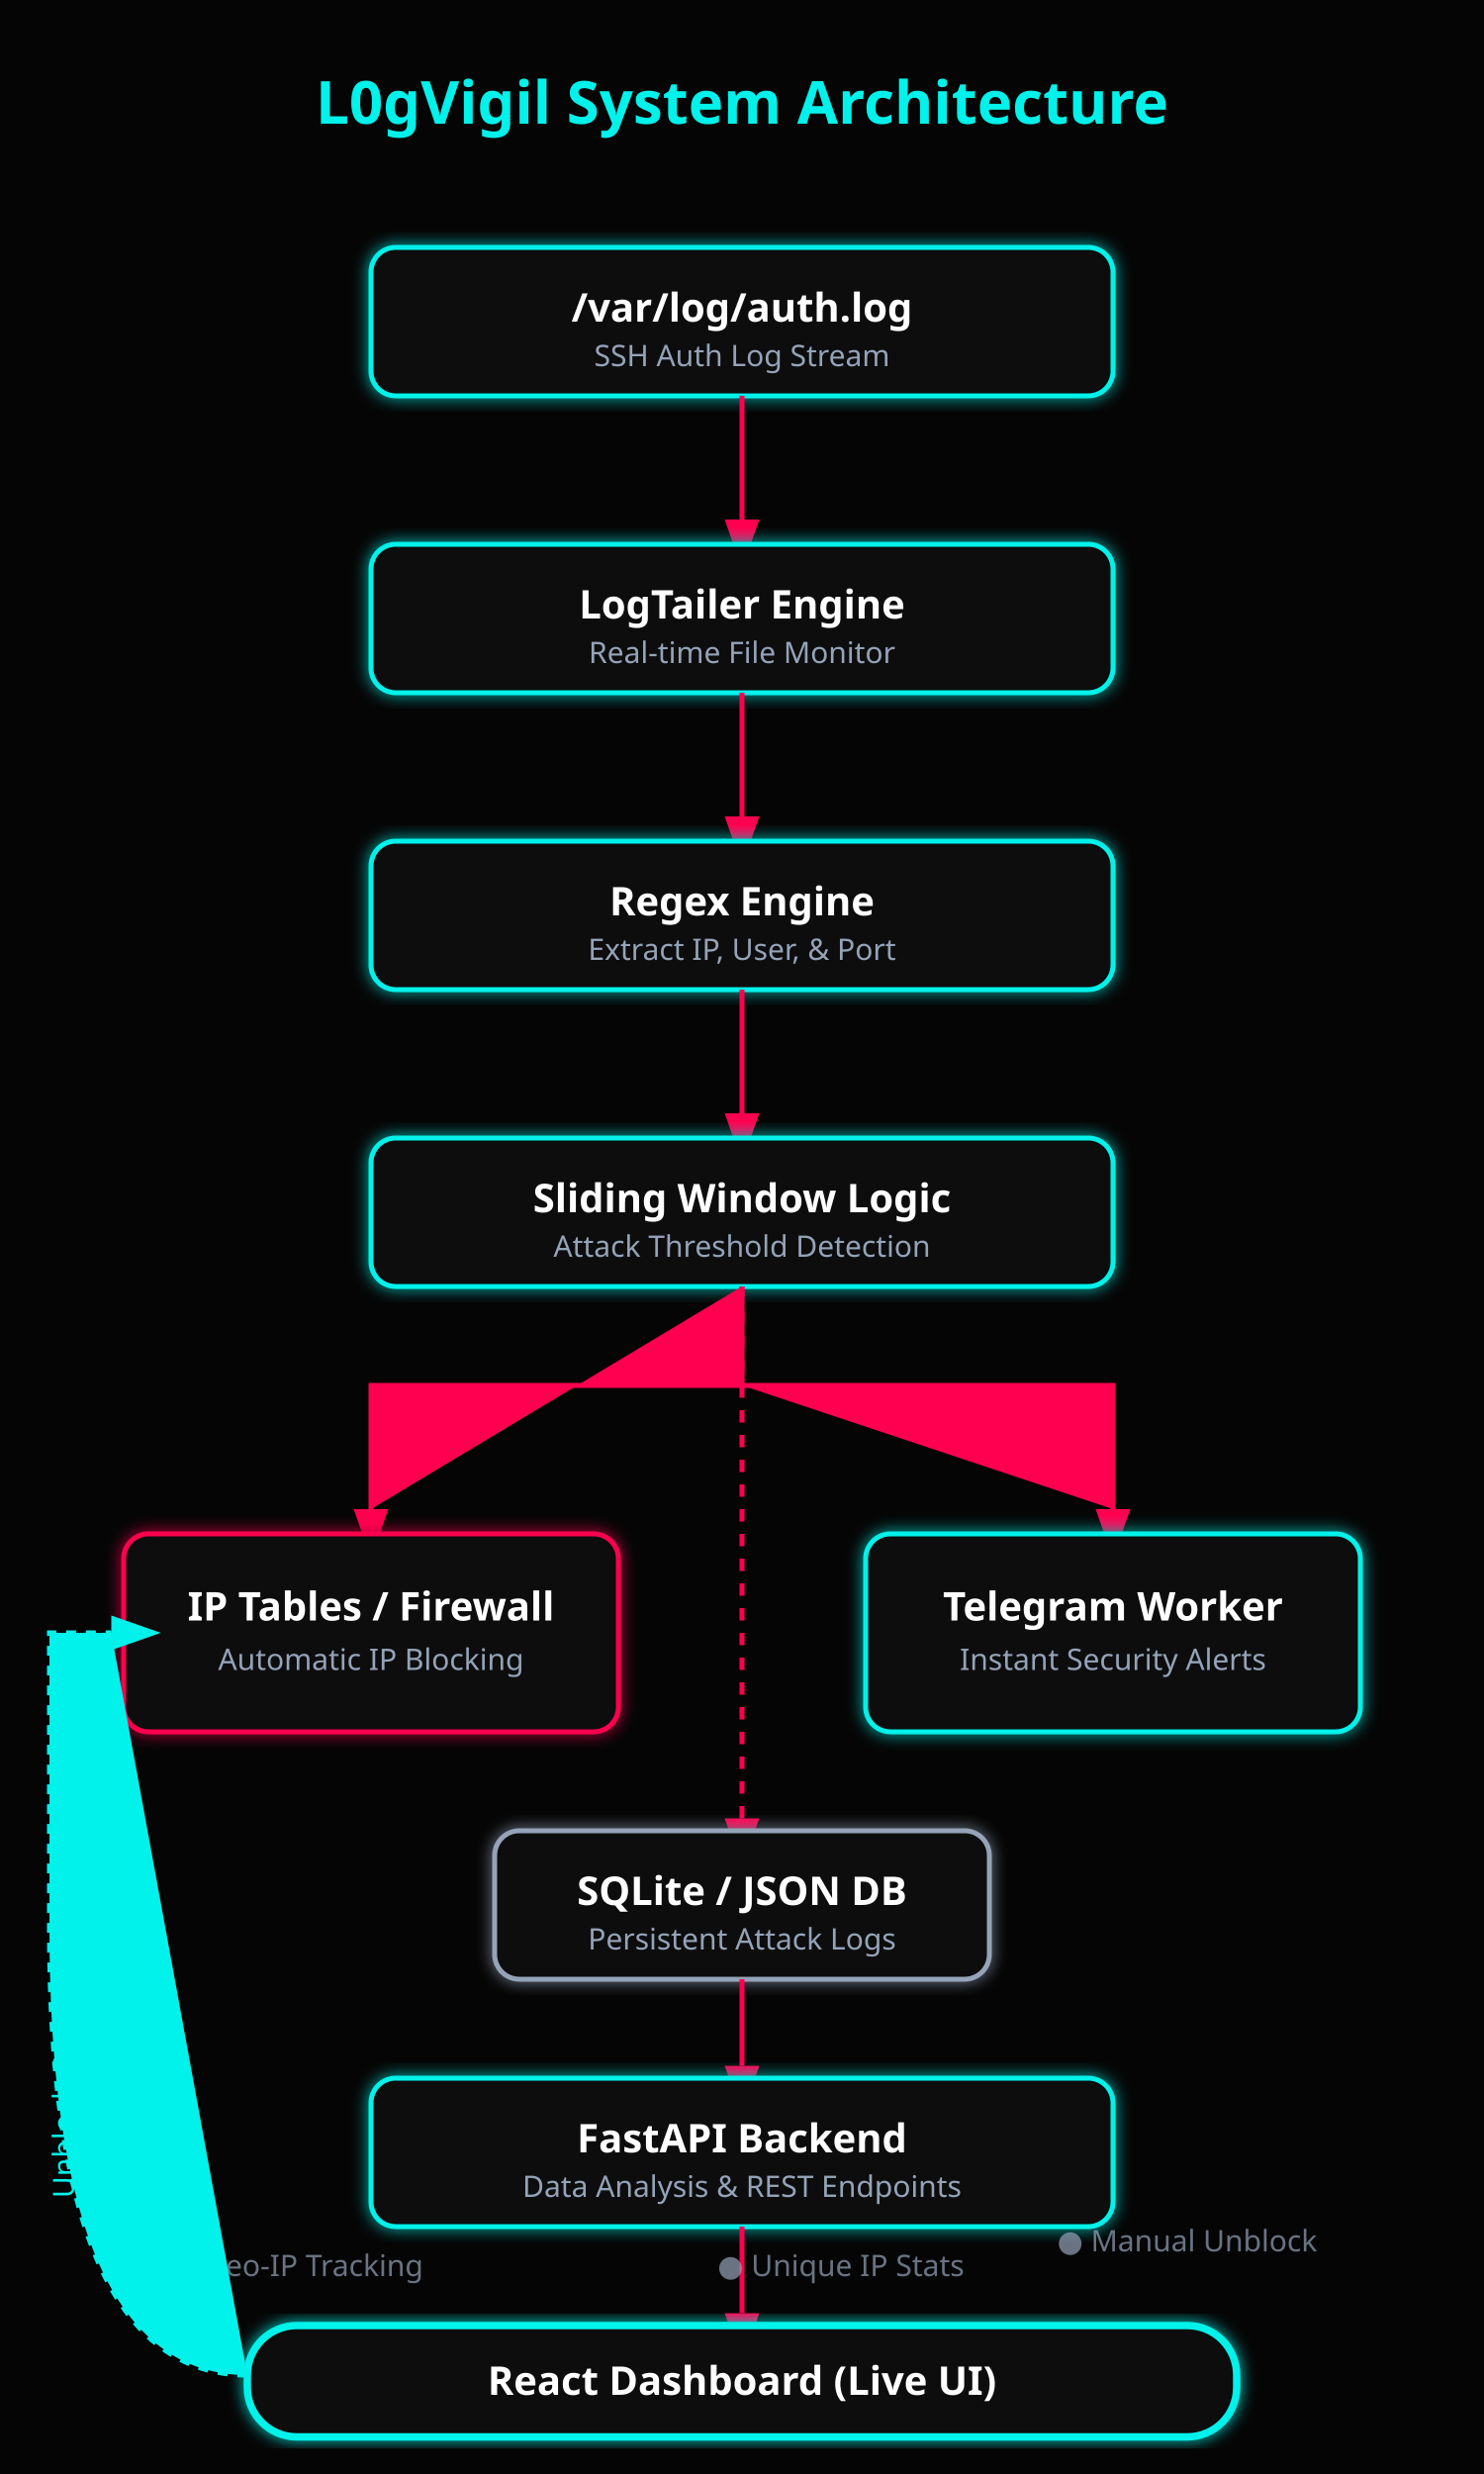
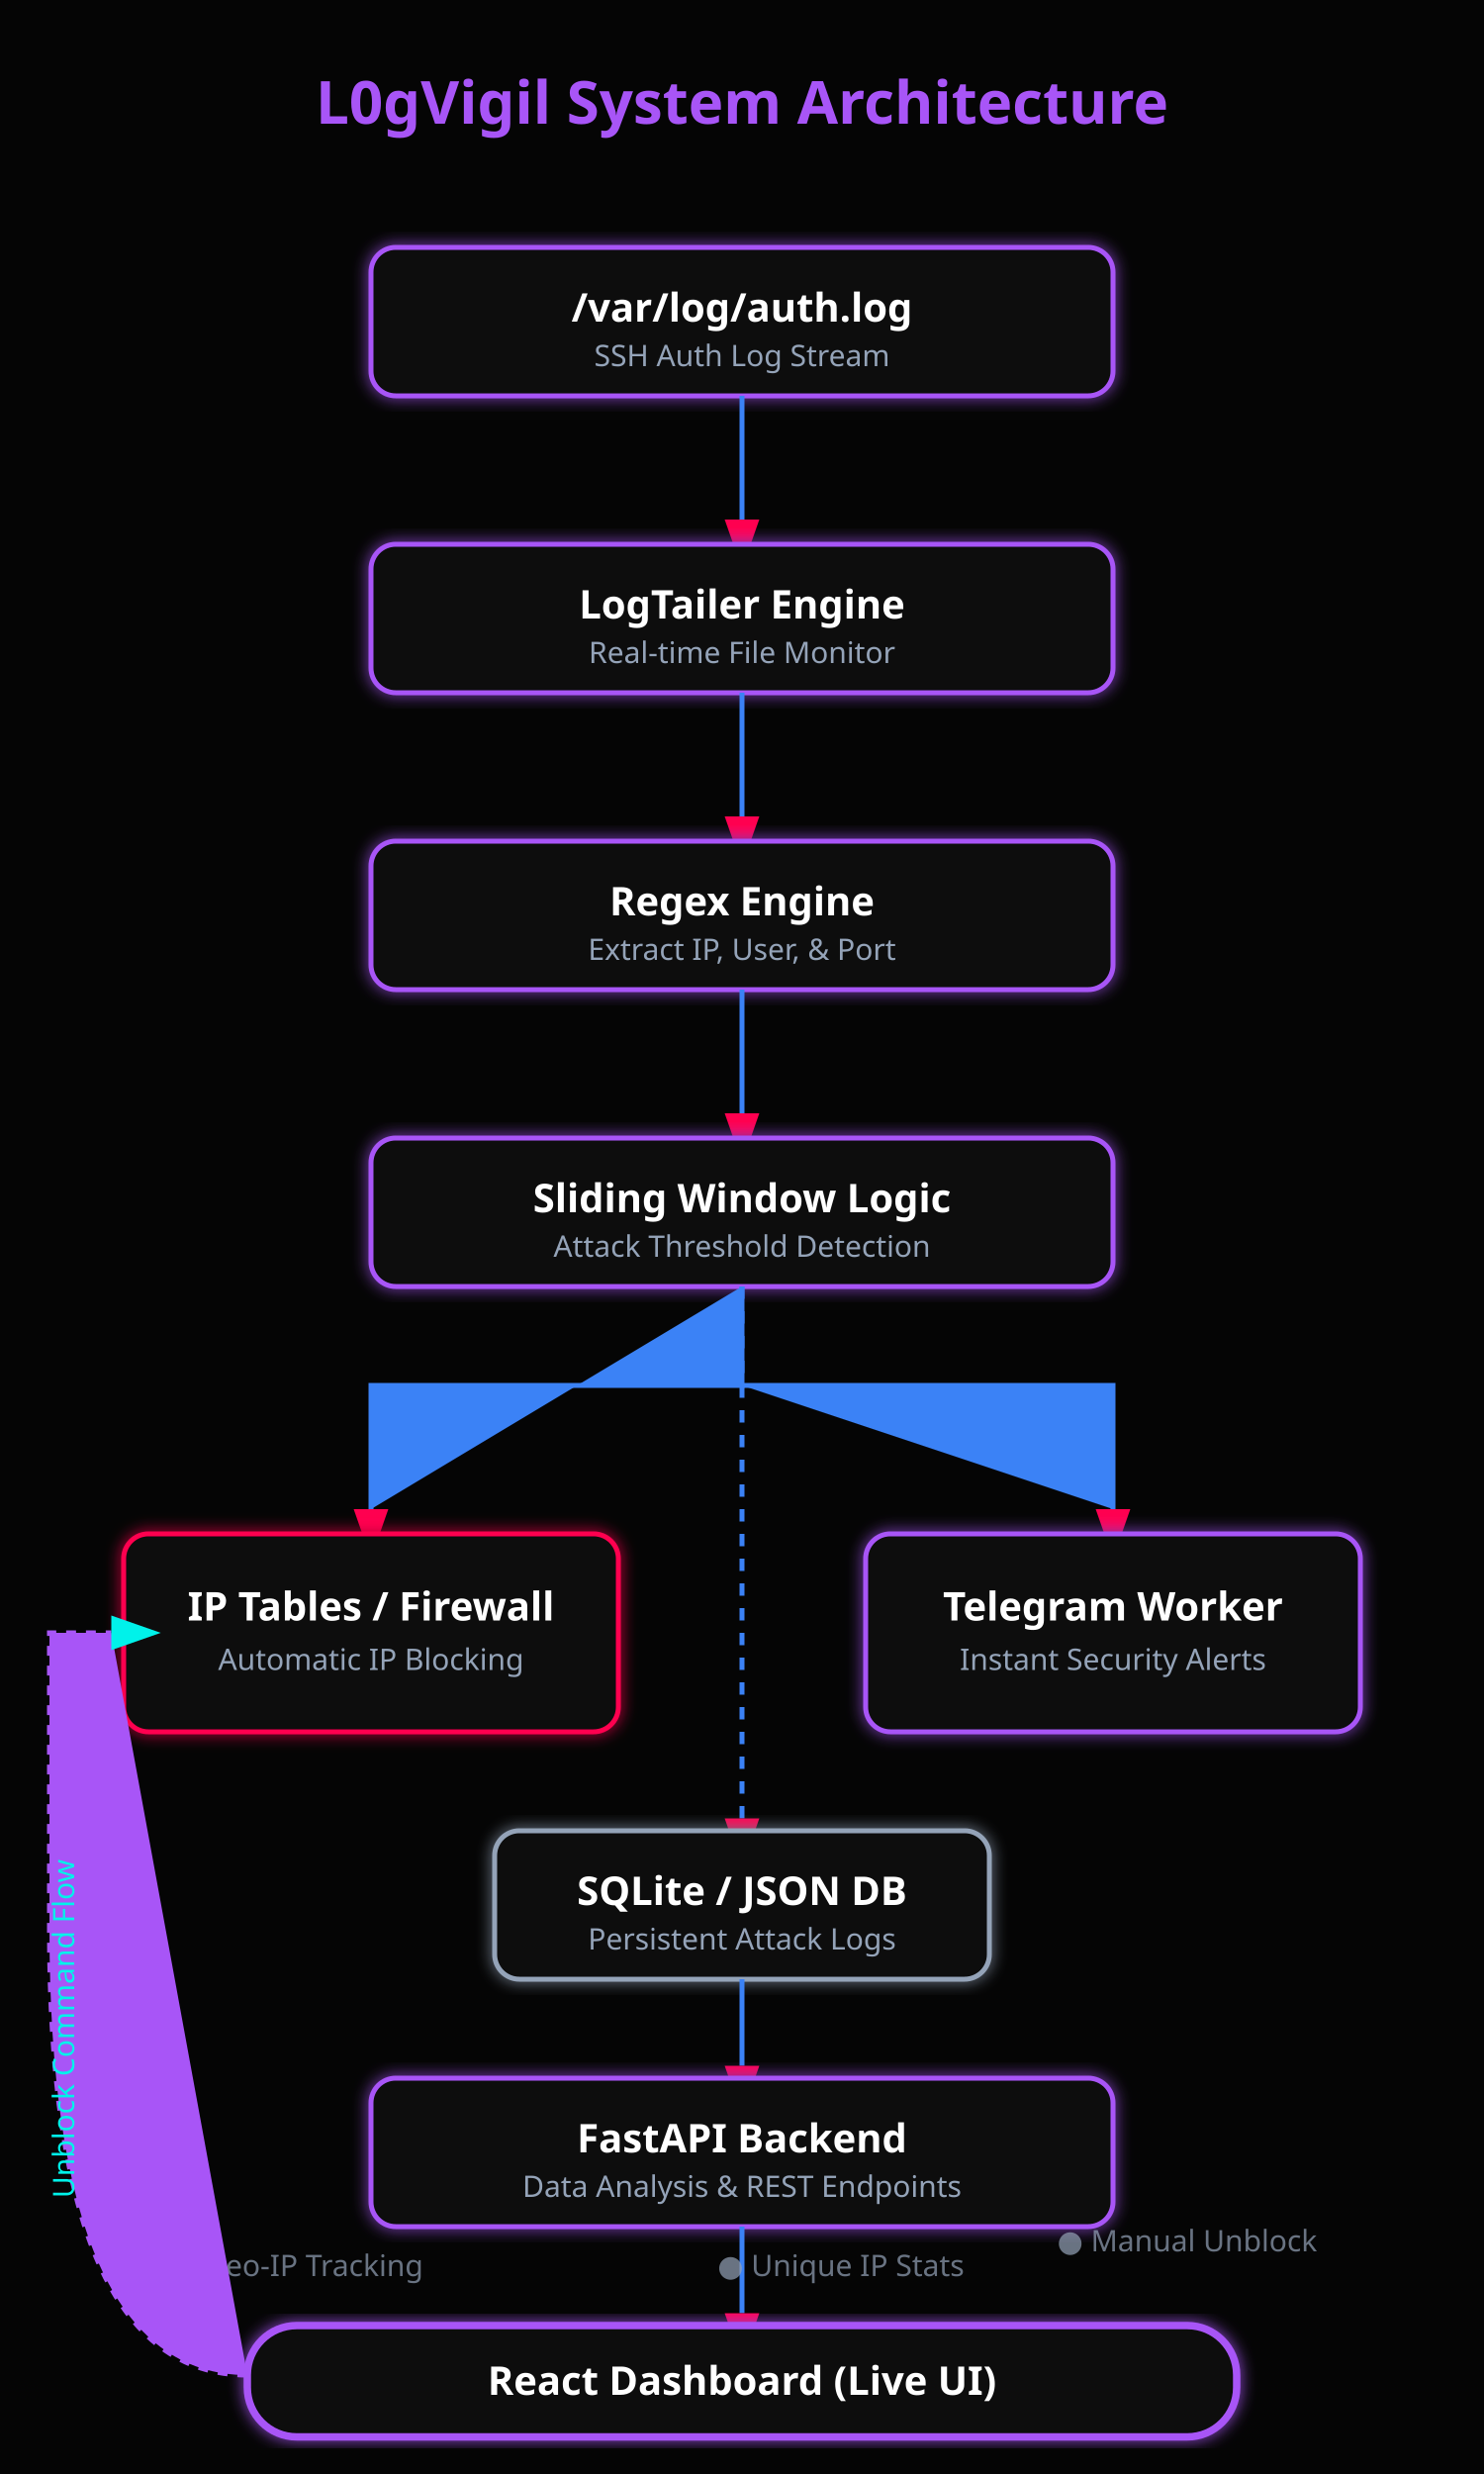
<svg xmlns="http://www.w3.org/2000/svg" width="600" height="1000" viewBox="0 0 600 1000">
  <defs>
    <style>
-       .box { fill: #0a0a0a; stroke: #00f2ea; stroke-width: 2; filter: url(#glow); }
+       .box { fill: #0a0a0a; stroke: #a855f7; stroke-width: 2; filter: url(#glow); }
      .text { fill: #ffffff; font-family: 'Poppins', sans-serif; font-size: 16px; font-weight: 600; text-anchor: middle; }
      .sub-text { fill: #94a3b8; font-size: 12px; font-family: 'Poppins', sans-serif; text-anchor: middle; }
-       .arrow { stroke: #ff0050; stroke-width: 2; fill: #ff0050; }
-       .arrow-reverse { stroke: #00f2ea; stroke-width: 2; fill: #00f2ea; stroke-dasharray: 4; }
-       .title { fill: #00f2ea; font-family: 'Outfit', sans-serif; font-size: 24px; font-weight: 700; text-anchor: middle; }
+       .arrow { stroke: #3b82f6; stroke-width: 2; fill: #3b82f6; }
+       .arrow-reverse { stroke: #a855f7; stroke-width: 2; fill: #a855f7; stroke-dasharray: 4; }
+       .title { fill: #a855f7; font-family: 'Outfit', sans-serif; font-size: 24px; font-weight: 700; text-anchor: middle; }
    </style>
    <filter id="glow">
      <feGaussianBlur stdDeviation="3" result="coloredBlur" />
      <feMerge>
        <feMergeNode in="coloredBlur" />
        <feMergeNode in="SourceGraphic" />
      </feMerge>
    </filter>
    <marker id="arrowhead" markerWidth="10" markerHeight="7" refX="0" refY="3.5" orient="auto">
      <polygon points="0 0, 10 3.5, 0 7" fill="#ff0050" />
    </marker>
    <marker id="arrowhead-cyan" markerWidth="10" markerHeight="7" refX="0" refY="3.5" orient="auto">
      <polygon points="0 0, 10 3.5, 0 7" fill="#00f2ea" />
    </marker>
  </defs>
  <rect width="100%" height="100%" fill="#050505" />
  <text x="300" y="50" class="title">L0gVigil System Architecture</text>
  <rect x="150" y="100" width="300" height="60" rx="10" class="box" />
  <text x="300" y="130" class="text">/var/log/auth.log</text>
  <text x="300" y="148" class="sub-text">SSH Auth Log Stream</text>
  <line x1="300" y1="160" x2="300" y2="210" class="arrow" marker-end="url(#arrowhead)" />
  <rect x="150" y="220" width="300" height="60" rx="10" class="box" />
  <text x="300" y="250" class="text">LogTailer Engine</text>
  <text x="300" y="268" class="sub-text">Real-time File Monitor</text>
  <line x1="300" y1="280" x2="300" y2="330" class="arrow" marker-end="url(#arrowhead)" />
  <rect x="150" y="340" width="300" height="60" rx="10" class="box" />
  <text x="300" y="370" class="text">Regex Engine</text>
  <text x="300" y="388" class="sub-text">Extract IP, User, &amp; Port</text>
  <line x1="300" y1="400" x2="300" y2="450" class="arrow" marker-end="url(#arrowhead)" />
  <rect x="150" y="460" width="300" height="60" rx="10" class="box" />
  <text x="300" y="490" class="text">Sliding Window Logic</text>
  <text x="300" y="508" class="sub-text">Attack Threshold Detection</text>
  <path d="M300 520 L300 560 L150 560 L150 610" fill="none" class="arrow" marker-end="url(#arrowhead)" />
  <path d="M300 560 L450 560 L450 610" fill="none" class="arrow" marker-end="url(#arrowhead)" />
  <rect x="50" y="620" width="200" height="80" rx="10" class="box" style="stroke:#ff0050" />
  <text x="150" y="655" class="text">IP Tables / Firewall</text>
  <text x="150" y="675" class="sub-text">Automatic IP Blocking</text>
  <rect x="350" y="620" width="200" height="80" rx="10" class="box" />
  <text x="450" y="655" class="text">Telegram Worker</text>
  <text x="450" y="675" class="sub-text">Instant Security Alerts</text>
  <line x1="300" y1="520" x2="300" y2="735" class="arrow" stroke-dasharray="5,5" marker-end="url(#arrowhead)" />
  <rect x="200" y="740" width="200" height="60" rx="10" class="box" style="stroke:#94a3b8" />
  <text x="300" y="770" class="text">SQLite / JSON DB</text>
  <text x="300" y="788" class="sub-text">Persistent Attack Logs</text>
  <line x1="300" y1="800" x2="300" y2="835" class="arrow" marker-end="url(#arrowhead)" />
  <rect x="150" y="840" width="300" height="60" rx="10" class="box" />
  <text x="300" y="870" class="text">FastAPI Backend</text>
  <text x="300" y="888" class="sub-text">Data Analysis &amp; REST Endpoints</text>
  <line x1="300" y1="900" x2="300" y2="935" class="arrow" marker-end="url(#arrowhead)" />
  <rect x="100" y="940" width="400" height="45" rx="20" class="box" style="stroke-width:3" />
  <text x="300" y="968" class="text">React Dashboard (Live UI)</text>
  <g opacity="0.7">
    <text x="120" y="920" class="sub-text" text-anchor="start">● Geo-IP Tracking</text>
    <text x="340" y="920" class="sub-text" text-anchor="start">● Unique IP Stats</text>
    <text x="480" y="910" class="sub-text" text-anchor="end">● Manual Unblock</text>
  </g>
  <path d="M100 960 Q20 960 20 780 L20 660 L45 660" fill="none" class="arrow-reverse" marker-end="url(#arrowhead-cyan)" />
  <text x="30" y="820" class="sub-text" transform="rotate(-90, 30, 820)" style="fill:#00f2ea">Unblock Command Flow</text>
</svg>
